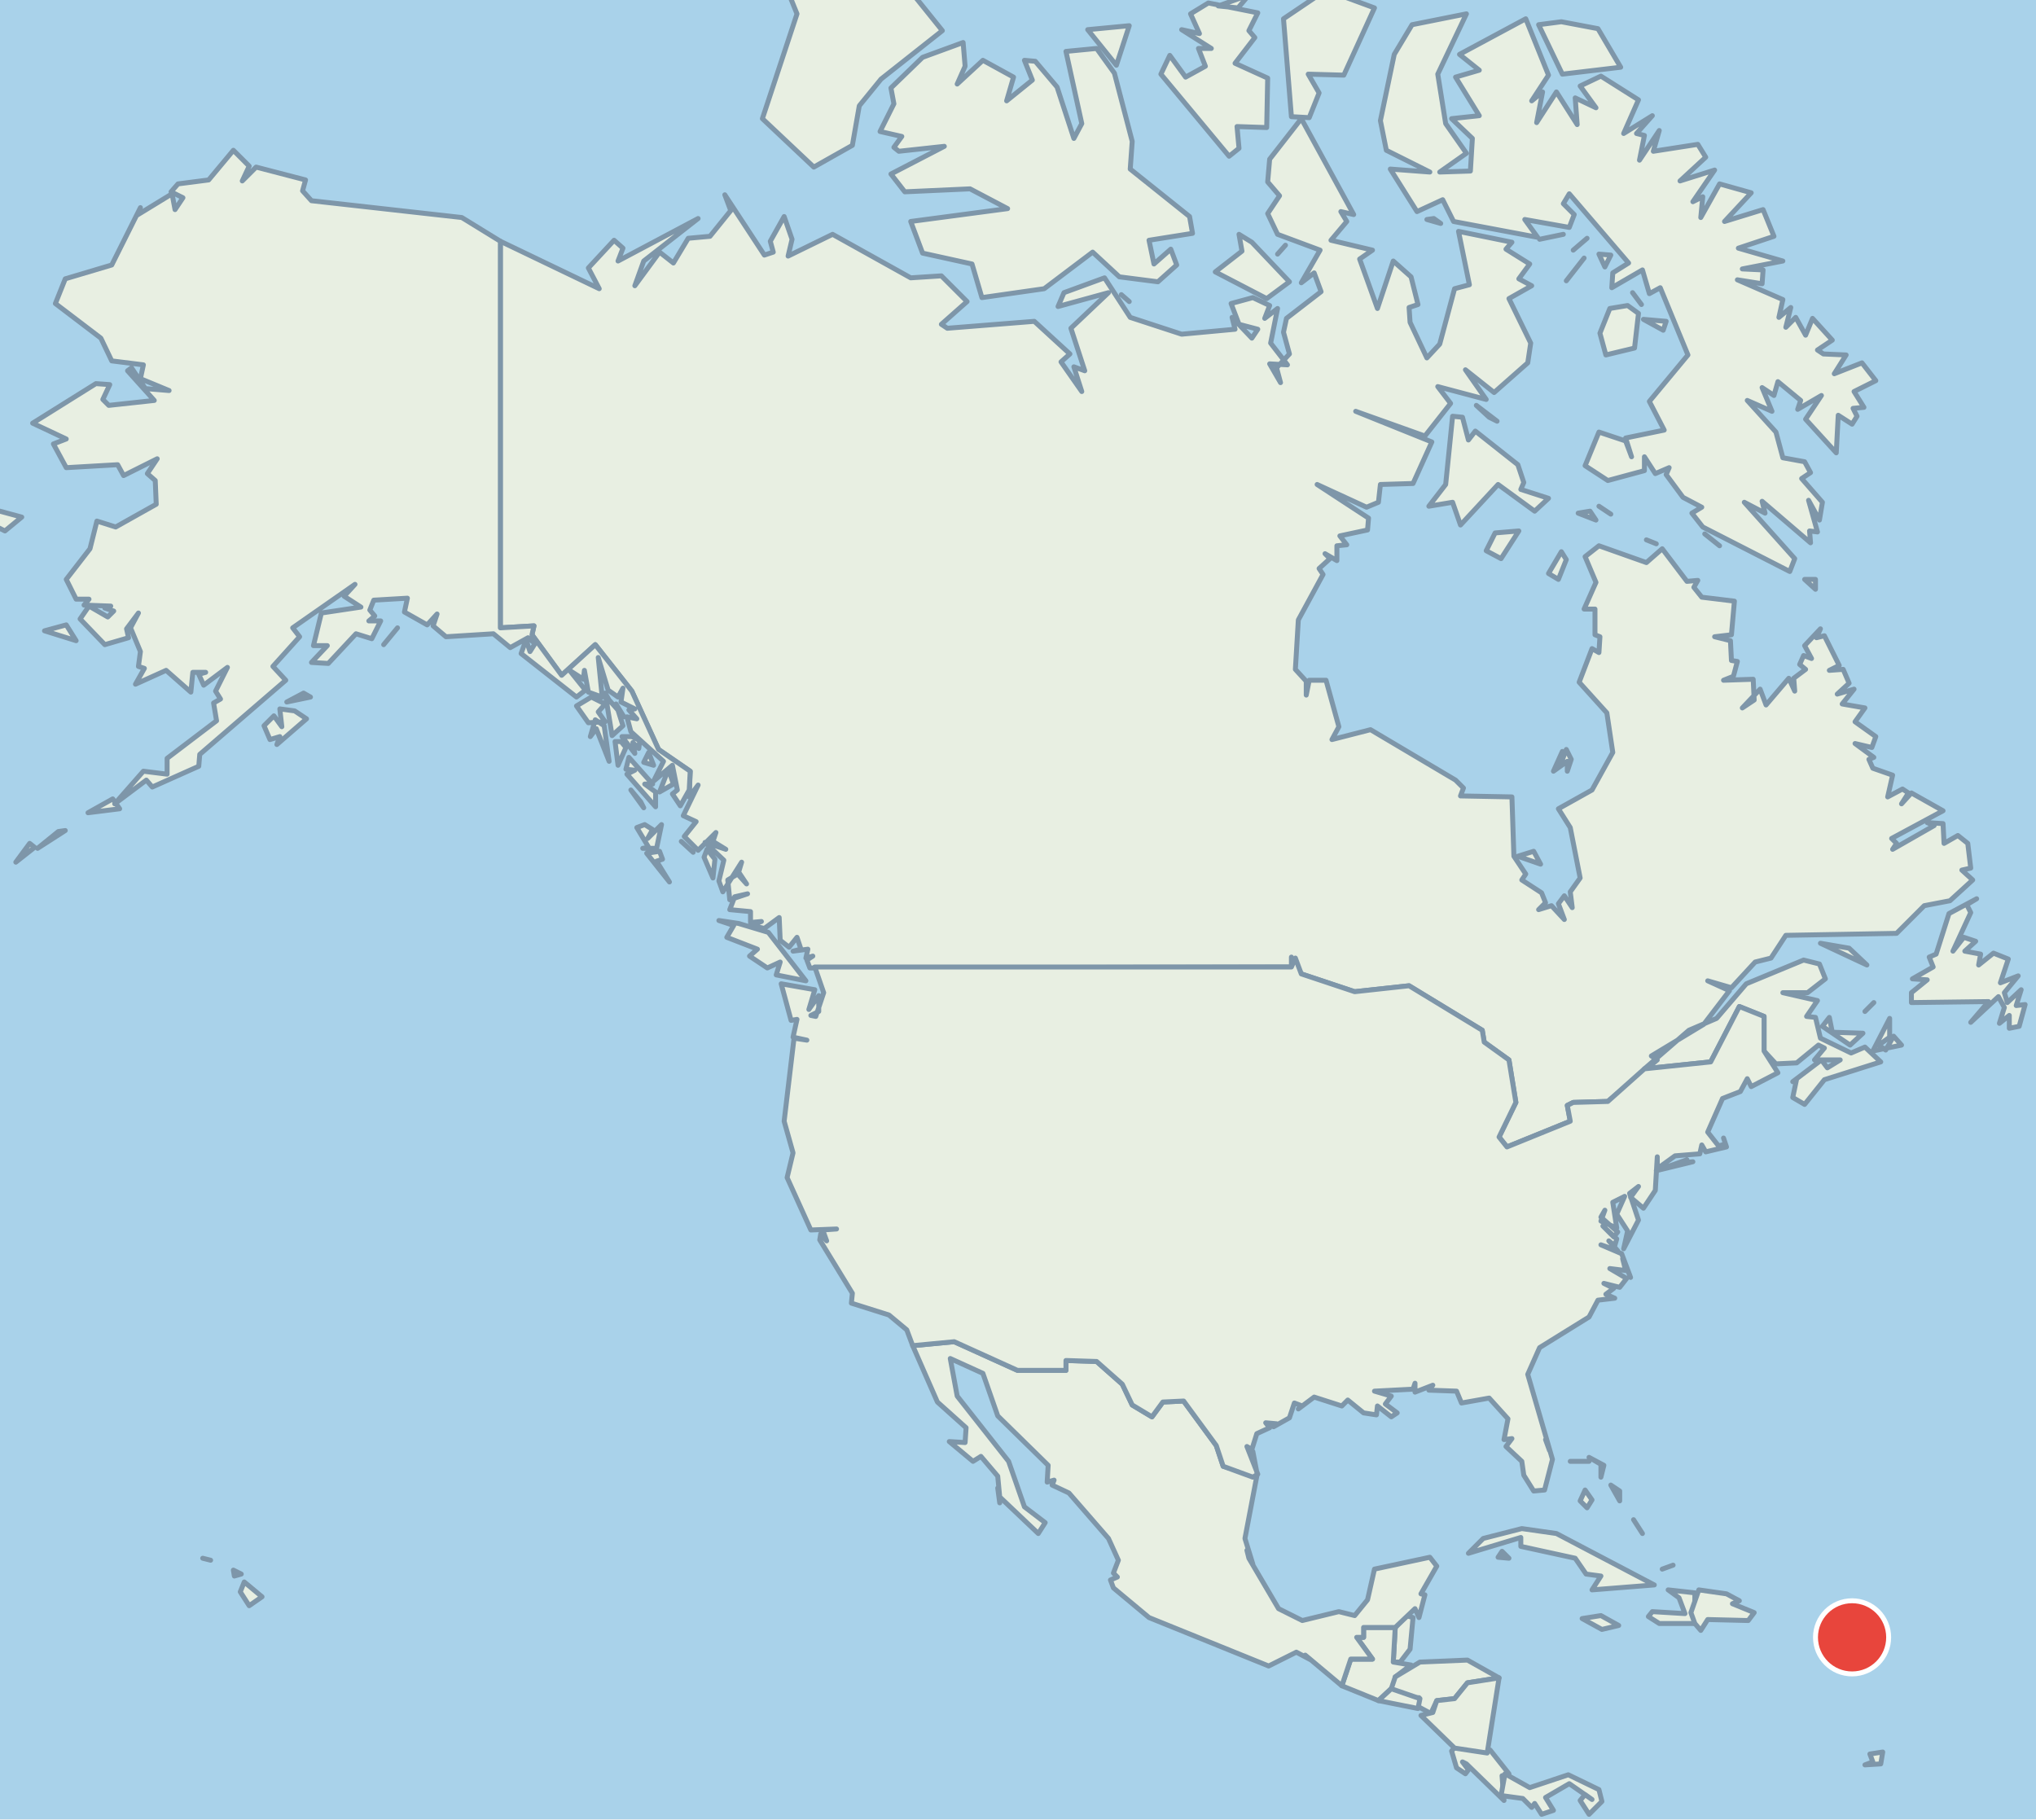
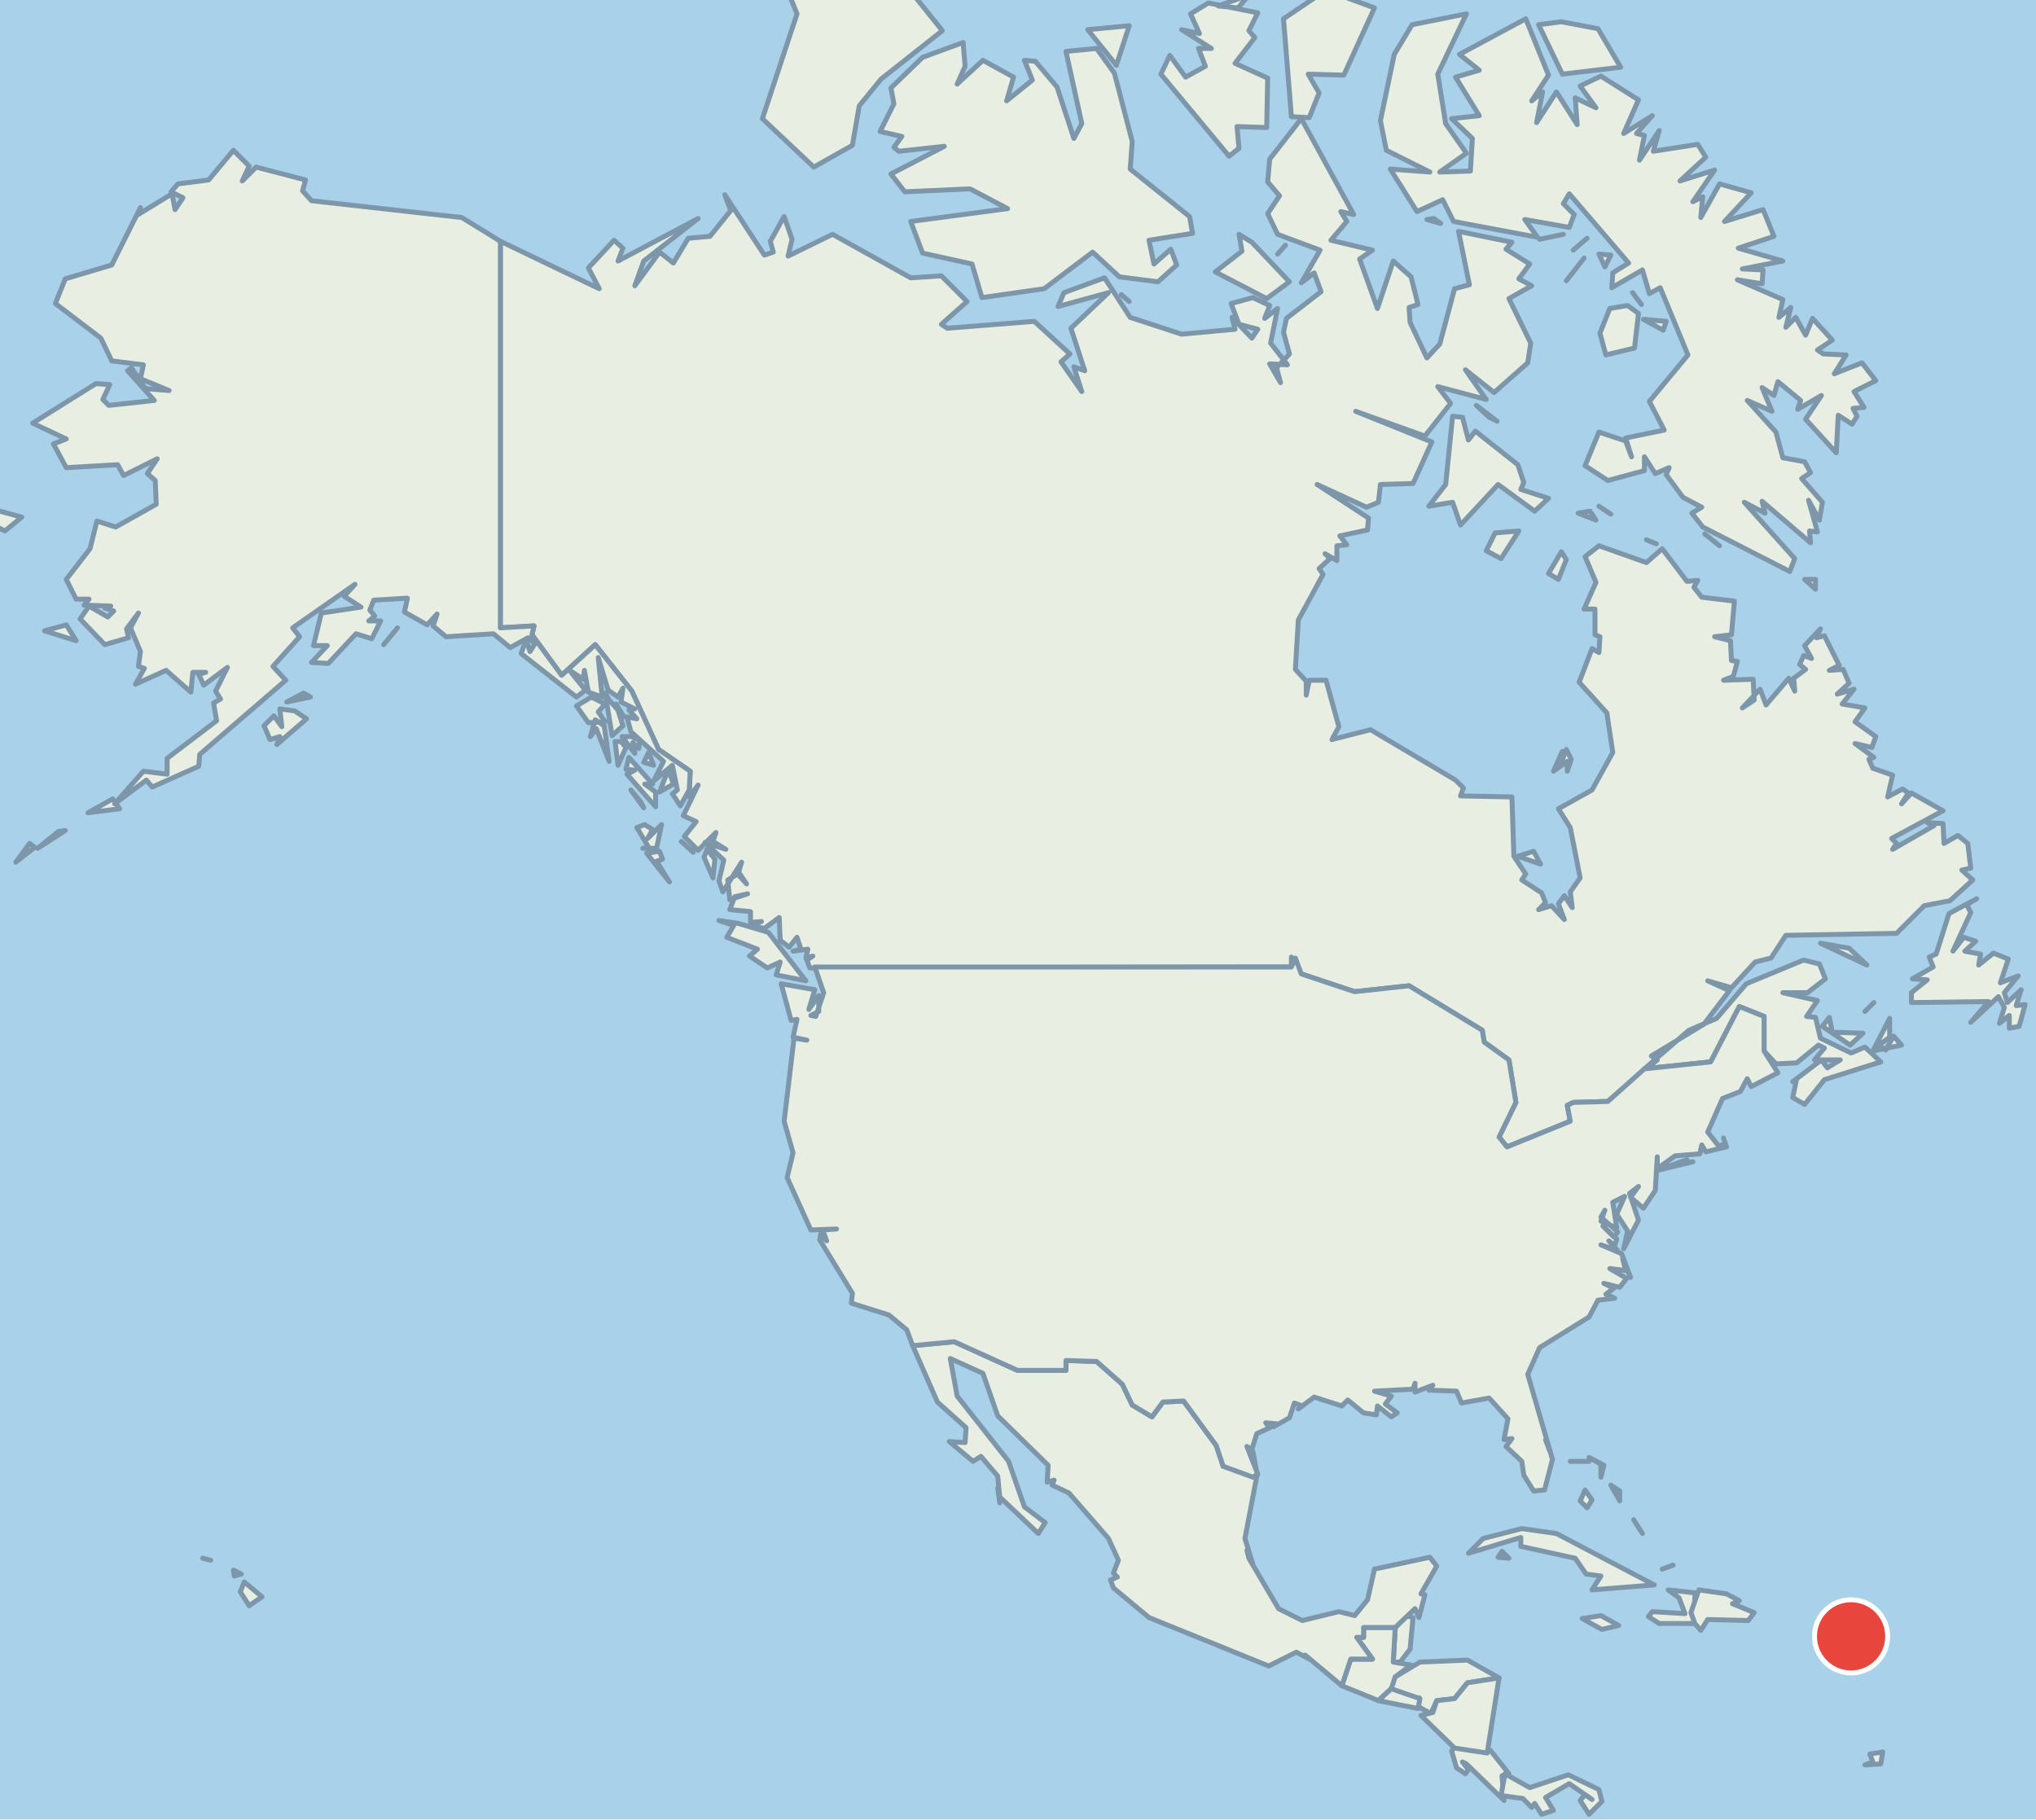
<svg xmlns="http://www.w3.org/2000/svg" viewBox="-2.967 -1.962 2.059 1.840" preserveAspectRatio="xMidYMid meet">
  <rect x="-2.967" y="-1.962" width="2.059" height="1.840" fill="#a9d2ea" />
  <g stroke="#7e96a9" stroke-width="0.005" stroke-linejoin="round">
    <path d="M-1.348,-0.468 -1.348,-0.481 -1.36,-0.488 -1.345,-0.48 -1.348,-0.468Z M-1.275,-0.379 -1.286,-0.375 -1.275,-0.379Z M-1.357,-0.445 -1.362,-0.437 -1.369,-0.444 -1.364,-0.455 -1.357,-0.445Z M-1.37,-0.484 -1.36,-0.484 -1.379,-0.484 -1.37,-0.484Z M-1.338,-0.46 -1.329,-0.454 -1.329,-0.444 -1.338,-0.46Z M-1.306,-0.411 -1.315,-0.425 -1.306,-0.411Z" fill="#e8efe2" />
    <path d="M-1.556,-0.316 -1.545,-0.328 -1.538,-0.326 -1.541,-0.294 -1.551,-0.281 -1.558,-0.281 -1.556,-0.316Z" fill="#e8efe2" />
    <path d="M-2.315,-1.128 -2.307,-1.123 -2.312,-1.114 -2.298,-1.128 -2.303,-1.104 -2.317,-1.104 -2.311,-1.105 -2.323,-1.125 -2.315,-1.128Z M-2.3,-1.101 -2.297,-1.093 -2.303,-1.091 -2.29,-1.07 -2.313,-1.099 -2.3,-1.101Z M-2.22,-1.028 -2.19,-1.019 -2.152,-0.97 -2.182,-0.976 -2.178,-0.989 -2.191,-0.983 -2.209,-0.995 -2.201,-1.002 -2.232,-1.014 -2.225,-1.026 -2.24,-1.031 -2.22,-1.028Z M-2.269,-1.182 -2.301,-1.204 -2.328,-1.263 -2.365,-1.31 -2.399,-1.279 -2.429,-1.32 -2.427,-1.329 -2.461,-1.327 -2.461,-1.718 -2.361,-1.67 -2.372,-1.691 -2.346,-1.719 -2.337,-1.711 -2.342,-1.698 -2.261,-1.741 -2.316,-1.698 -2.325,-1.673 -2.3,-1.707 -2.286,-1.696 -2.271,-1.721 -2.249,-1.723 -2.228,-1.749 -2.234,-1.765 -2.194,-1.704 -2.185,-1.707 -2.188,-1.718 -2.174,-1.743 -2.166,-1.72 -2.17,-1.703 -2.125,-1.725 -2.046,-1.681 -2.015,-1.683 -1.989,-1.657 -2.015,-1.634 -2.009,-1.63 -1.921,-1.637 -1.885,-1.604 -1.894,-1.596 -1.873,-1.566 -1.881,-1.591 -1.87,-1.587 -1.884,-1.63 -1.846,-1.666 -1.897,-1.652 -1.891,-1.666 -1.85,-1.681 -1.824,-1.641 -1.772,-1.624 -1.718,-1.629 -1.721,-1.641 -1.701,-1.62 -1.695,-1.629 -1.714,-1.634 -1.722,-1.655 -1.7,-1.661 -1.683,-1.653 -1.688,-1.64 -1.675,-1.65 -1.682,-1.615 -1.665,-1.593 -1.683,-1.594 -1.672,-1.575 -1.676,-1.59 -1.663,-1.604 -1.669,-1.626 -1.666,-1.64 -1.631,-1.667 -1.638,-1.686 -1.651,-1.676 -1.632,-1.709 -1.675,-1.725 -1.685,-1.746 -1.673,-1.764 -1.685,-1.778 -1.683,-1.801 -1.651,-1.842 -1.598,-1.745 -1.611,-1.748 -1.605,-1.738 -1.621,-1.719 -1.579,-1.709 -1.592,-1.7 -1.574,-1.65 -1.558,-1.698 -1.54,-1.682 -1.533,-1.654 -1.542,-1.651 -1.541,-1.636 -1.524,-1.6 -1.511,-1.614 -1.496,-1.67 -1.481,-1.674 -1.492,-1.728 -1.438,-1.717 -1.444,-1.71 -1.42,-1.695 -1.431,-1.68 -1.418,-1.673 -1.441,-1.66 -1.419,-1.615 -1.422,-1.595 -1.456,-1.565 -1.485,-1.588 -1.464,-1.558 -1.513,-1.571 -1.5,-1.554 -1.526,-1.521 -1.596,-1.546 -1.519,-1.515 -1.538,-1.473 -1.571,-1.472 -1.573,-1.454 -1.585,-1.449 -1.635,-1.472 -1.583,-1.438 -1.584,-1.426 -1.612,-1.42 -1.605,-1.411 -1.615,-1.41 -1.615,-1.395 -1.627,-1.402 -1.622,-1.397 -1.633,-1.387 -1.629,-1.381 -1.654,-1.335 -1.657,-1.285 -1.646,-1.273 -1.646,-1.259 -1.643,-1.274 -1.626,-1.274 -1.613,-1.227 -1.62,-1.214 -1.581,-1.224 -1.495,-1.173 -1.487,-1.165 -1.49,-1.157 -1.438,-1.156 -1.436,-1.096 -1.424,-1.078 -1.428,-1.072 -1.408,-1.059 -1.404,-1.049 -1.411,-1.042 -1.398,-1.046 -1.385,-1.032 -1.391,-1.048 -1.385,-1.056 -1.377,-1.044 -1.379,-1.06 -1.369,-1.074 -1.379,-1.125 -1.391,-1.144 -1.357,-1.163 -1.336,-1.201 -1.342,-1.241 -1.37,-1.272 -1.357,-1.306 -1.35,-1.302 -1.349,-1.318 -1.354,-1.32 -1.354,-1.346 -1.365,-1.346 -1.353,-1.373 -1.364,-1.399 -1.35,-1.41 -1.302,-1.393 -1.286,-1.407 -1.261,-1.374 -1.25,-1.375 -1.254,-1.368 -1.246,-1.358 -1.213,-1.354 -1.216,-1.32 -1.233,-1.318 -1.217,-1.314 -1.216,-1.294 -1.21,-1.293 -1.214,-1.278 -1.224,-1.274 -1.194,-1.275 -1.193,-1.254 -1.205,-1.246 -1.187,-1.265 -1.181,-1.249 -1.158,-1.276 -1.152,-1.263 -1.153,-1.276 -1.141,-1.285 -1.147,-1.29 -1.143,-1.299 -1.135,-1.296 -1.142,-1.309 -1.126,-1.326 -1.13,-1.317 -1.122,-1.319 -1.107,-1.289 -1.117,-1.284 -1.103,-1.285 -1.097,-1.271 -1.109,-1.26 -1.092,-1.265 -1.104,-1.25 -1.081,-1.246 -1.091,-1.232 -1.07,-1.217 -1.074,-1.206 -1.091,-1.21 -1.072,-1.196 -1.077,-1.194 -1.073,-1.185 -1.053,-1.178 -1.058,-1.156 -1.043,-1.164 -1.037,-1.16 -1.044,-1.149 -1.034,-1.16 -1.002,-1.142 -1.054,-1.114 -1.049,-1.109 -1.053,-1.103 -1.011,-1.127 -1.018,-1.13 -1.002,-1.129 -1.001,-1.109 -0.987,-1.117 -0.977,-1.109 -0.974,-1.084 -0.983,-1.082 -0.972,-1.072 -0.995,-1.051 -1.021,-1.046 -1.049,-1.018 -1.161,-1.016 -1.176,-0.993 -1.192,-0.989 -1.216,-0.963 -1.24,-0.97 -1.218,-0.96 -1.244,-0.926 -1.297,-0.894 -1.291,-0.89 -1.341,-0.848 -1.376,-0.847 -1.382,-0.844 -1.379,-0.828 -1.443,-0.802 -1.451,-0.812 -1.434,-0.847 -1.441,-0.89 -1.466,-0.908 -1.468,-0.92 -1.542,-0.965 -1.597,-0.959 -1.651,-0.977 -1.661,-0.994 -1.661,-0.984 -2.148,-0.983 -2.151,-0.991 -2.145,-0.995 -2.152,-0.993 -2.15,-1.002 -2.165,-1 -2.157,-1.002 -2.161,-1.014 -2.169,-1.004 -2.178,-1.011 -2.179,-1.034 -2.194,-1.023 -2.207,-1.026 -2.197,-1.03 -2.208,-1.029 -2.208,-1.04 -2.229,-1.042 -2.224,-1.055 -2.211,-1.058 -2.229,-1.052 -2.231,-1.072 -2.221,-1.078 -2.212,-1.068 -2.22,-1.08 -2.217,-1.09 -2.236,-1.06 -2.24,-1.071 -2.235,-1.092 -2.254,-1.11 -2.233,-1.103 -2.246,-1.111 -2.243,-1.12 -2.261,-1.102 -2.275,-1.116 -2.263,-1.131 -2.276,-1.137 -2.261,-1.168 -2.27,-1.156 -2.269,-1.182Z M-1.917,-2.309 -1.909,-2.284 -1.977,-2.281 -1.917,-2.309Z M-1.928,-2.261 -1.913,-2.258 -1.935,-2.239 -1.923,-2.213 -1.954,-2.199 -1.977,-2.237 -1.928,-2.261Z M-2.017,-2.2 -2.03,-2.183 -2.021,-2.167 -2.029,-2.164 -2.024,-2.148 -2.046,-2.118 -2.059,-2.127 -2.057,-2.158 -2.077,-2.107 -2.087,-2.121 -2.093,-2.087 -2.145,-2.107 -2.079,-2.196 -2.017,-2.2Z M-1.89,-2.102 -1.866,-2.075 -1.862,-2.099 -1.848,-2.098 -1.841,-2.076 -1.849,-2.036 -1.867,-2.024 -1.899,-2.032 -1.973,-1.988 -1.996,-2.006 -1.938,-2.043 -1.985,-2.032 -1.98,-2.056 -1.99,-2.057 -2.02,-2.026 -2.053,-2.046 -2.01,-2.075 -2.045,-2.072 -2.007,-2.09 -2.036,-2.094 -2.003,-2.11 -2.022,-2.119 -2.007,-2.134 -1.938,-2.065 -1.903,-2.063 -1.918,-2.092 -1.91,-2.105 -1.925,-2.127 -1.899,-2.158 -1.89,-2.102Z M-1.999,-1.877 -1.973,-1.901 -1.942,-1.884 -1.949,-1.86 -1.923,-1.881 -1.931,-1.901 -1.92,-1.9 -1.898,-1.874 -1.881,-1.822 -1.873,-1.837 -1.889,-1.91 -1.858,-1.913 -1.84,-1.888 -1.822,-1.819 -1.824,-1.791 -1.764,-1.743 -1.761,-1.726 -1.805,-1.719 -1.8,-1.695 -1.783,-1.71 -1.777,-1.694 -1.796,-1.677 -1.835,-1.682 -1.862,-1.707 -1.911,-1.67 -1.974,-1.661 -1.984,-1.695 -2.034,-1.706 -2.046,-1.738 -1.948,-1.751 -1.986,-1.771 -2.052,-1.768 -2.066,-1.786 -2.012,-1.814 -2.058,-1.809 -2.063,-1.813 -2.055,-1.824 -2.077,-1.829 -2.063,-1.857 -2.066,-1.873 -2.034,-1.904 -1.993,-1.919 -1.991,-1.895 -1.999,-1.877Z M-2.09,-1.969 -2.051,-1.977 -2.014,-1.931 -2.076,-1.882 -2.098,-1.855 -2.105,-1.815 -2.144,-1.793 -2.196,-1.842 -2.161,-1.948 -2.176,-1.985 -2.121,-1.998 -2.09,-1.969Z M-1.213,-2.797 -1.159,-2.784 -1.195,-2.745 -1.133,-2.78 -1.068,-2.704 -1.199,-2.575 -1.131,-2.598 -1.258,-2.448 -1.232,-2.443 -1.246,-2.412 -1.342,-2.388 -1.301,-2.345 -1.371,-2.348 -1.299,-2.315 -1.334,-2.296 -1.312,-2.281 -1.361,-2.249 -1.37,-2.201 -1.432,-2.196 -1.361,-2.16 -1.41,-2.11 -1.44,-2.151 -1.435,-2.132 -1.543,-2.127 -1.545,-2.154 -1.546,-2.128 -1.563,-2.133 -1.562,-2.159 -1.546,-2.178 -1.515,-2.186 -1.538,-2.23 -1.532,-2.24 -1.479,-2.2 -1.442,-2.252 -1.481,-2.212 -1.493,-2.247 -1.47,-2.268 -1.482,-2.273 -1.48,-2.298 -1.494,-2.262 -1.528,-2.268 -1.515,-2.32 -1.427,-2.339 -1.473,-2.34 -1.459,-2.345 -1.508,-2.421 -1.51,-2.463 -1.461,-2.46 -1.405,-2.398 -1.398,-2.404 -1.448,-2.469 -1.341,-2.527 -1.374,-2.537 -1.342,-2.591 -1.414,-2.504 -1.486,-2.49 -1.512,-2.502 -1.454,-2.559 -1.531,-2.505 -1.558,-2.532 -1.482,-2.575 -1.564,-2.545 -1.57,-2.556 -1.529,-2.603 -1.6,-2.616 -1.537,-2.673 -1.484,-2.658 -1.512,-2.688 -1.482,-2.718 -1.386,-2.642 -1.439,-2.712 -1.41,-2.737 -1.414,-2.763 -1.374,-2.749 -1.399,-2.781 -1.394,-2.786 -1.327,-2.73 -1.319,-2.74 -1.346,-2.796 -1.268,-2.755 -1.282,-2.787 -1.213,-2.797Z M-1.666,-2.235 -1.625,-2.225 -1.68,-2.222 -1.666,-2.235Z M-1.633,-2.03 -1.633,-2.006 -1.653,-2.004 -1.686,-2.032 -1.656,-2.071 -1.633,-2.03Z M-1.745,-1.959 -1.695,-1.949 -1.704,-1.931 -1.698,-1.924 -1.718,-1.898 -1.685,-1.883 -1.686,-1.833 -1.716,-1.834 -1.714,-1.812 -1.724,-1.804 -1.793,-1.887 -1.784,-1.906 -1.768,-1.884 -1.748,-1.895 -1.755,-1.913 -1.742,-1.913 -1.772,-1.932 -1.754,-1.928 -1.763,-1.948 -1.745,-1.959Z M-1.482,-1.517 -1.475,-1.526 -1.432,-1.492 -1.426,-1.474 -1.429,-1.467 -1.401,-1.458 -1.415,-1.445 -1.452,-1.472 -1.49,-1.431 -1.498,-1.454 -1.522,-1.45 -1.505,-1.472 -1.498,-1.541 -1.488,-1.54 -1.482,-1.517Z M-1.705,-2.132 -1.702,-2.107 -1.708,-2.08 -1.699,-2.056 -1.708,-2.056 -1.704,-2.038 -1.71,-2.031 -1.749,-2.028 -1.758,-2.051 -1.731,-2.076 -1.794,-2.069 -1.762,-2.083 -1.783,-2.118 -1.778,-2.13 -1.743,-2.092 -1.747,-2.106 -1.737,-2.108 -1.761,-2.132 -1.705,-2.132Z M-1.805,-2.37 -1.79,-2.329 -1.778,-2.349 -1.746,-2.316 -1.728,-2.253 -1.745,-2.235 -1.764,-2.269 -1.824,-2.277 -1.833,-2.297 -1.804,-2.317 -1.843,-2.35 -1.805,-2.37Z M-1.604,-2.557 -1.551,-2.454 -1.53,-2.474 -1.534,-2.446 -1.518,-2.425 -1.524,-2.395 -1.495,-2.399 -1.484,-2.366 -1.529,-2.312 -1.537,-2.34 -1.54,-2.311 -1.536,-2.299 -1.548,-2.304 -1.55,-2.269 -1.571,-2.305 -1.562,-2.267 -1.595,-2.269 -1.644,-2.338 -1.593,-2.375 -1.66,-2.367 -1.671,-2.38 -1.648,-2.41 -1.673,-2.404 -1.689,-2.45 -1.645,-2.455 -1.682,-2.47 -1.668,-2.474 -1.678,-2.493 -1.674,-2.511 -1.639,-2.494 -1.667,-2.527 -1.627,-2.557 -1.644,-2.581 -1.604,-2.557Z M-1.646,-2.165 -1.627,-2.153 -1.632,-2.13 -1.598,-2.148 -1.558,-2.119 -1.595,-2.113 -1.552,-2.058 -1.434,-2.085 -1.39,-2.058 -1.403,-2.03 -1.386,-2.022 -1.43,-1.992 -1.458,-2.021 -1.458,-2 -1.474,-1.995 -1.597,-2.004 -1.613,-2.045 -1.608,-2.083 -1.625,-2.123 -1.663,-2.116 -1.691,-2.153 -1.673,-2.178 -1.646,-2.165Z M-1.679,-2.298 -1.659,-2.29 -1.664,-2.272 -1.657,-2.26 -1.693,-2.237 -1.704,-2.26 -1.692,-2.265 -1.707,-2.272 -1.716,-2.318 -1.679,-2.298Z M-1.626,-1.972 -1.577,-1.954 -1.608,-1.886 -1.644,-1.887 -1.633,-1.868 -1.643,-1.843 -1.661,-1.844 -1.669,-1.943 -1.626,-1.972Z M-1.701,-1.717 -1.663,-1.677 -1.686,-1.66 -1.738,-1.687 -1.711,-1.708 -1.714,-1.725 -1.701,-1.717Z M-1.067,-0.905 -1.06,-0.9 -1.052,-0.914 -1.044,-0.905 -1.073,-0.899 -1.056,-0.932 -1.056,-0.913 -1.067,-0.905Z M-1.171,-0.886 -1.183,-0.899 -1.183,-0.934 -1.208,-0.944 -1.237,-0.888 -1.304,-0.881 -1.259,-0.92 -1.231,-0.932 -1.201,-0.967 -1.143,-0.991 -1.127,-0.987 -1.121,-0.972 -1.139,-0.958 -1.164,-0.958 -1.129,-0.95 -1.14,-0.934 -1.131,-0.933 -1.126,-0.912 -1.095,-0.897 -1.081,-0.903 -1.065,-0.888 -1.122,-0.87 -1.142,-0.845 -1.154,-0.852 -1.15,-0.871 -1.154,-0.868 -1.125,-0.89 -1.119,-0.882 -1.106,-0.89 -1.132,-0.89 -1.122,-0.902 -1.128,-0.905 -1.15,-0.887 -1.171,-0.886Z M-0.968,-1.053 -0.978,-1.047 -0.974,-1.039 -0.992,-1 -0.981,-1.014 -0.969,-1.01 -0.98,-1 -0.964,-0.997 -0.966,-0.986 -0.951,-0.998 -0.936,-0.992 -0.944,-0.968 -0.926,-0.975 -0.94,-0.958 -0.937,-0.948 -0.923,-0.961 -0.928,-0.945 -0.919,-0.946 -0.925,-0.924 -0.935,-0.922 -0.935,-0.935 -0.945,-0.927 -0.94,-0.943 -0.946,-0.954 -0.974,-0.928 -0.956,-0.949 -1.034,-0.948 -1.034,-0.958 -1.018,-0.971 -1.033,-0.972 -1.012,-0.984 -1.016,-0.994 -1.009,-0.997 -0.996,-1.038 -0.968,-1.053Z M-1.511,-1.788 -1.48,-1.789 -1.478,-1.822 -1.499,-1.842 -1.471,-1.845 -1.495,-1.884 -1.471,-1.891 -1.491,-1.907 -1.424,-1.943 -1.401,-1.886 -1.418,-1.86 -1.407,-1.869 -1.413,-1.838 -1.393,-1.869 -1.372,-1.836 -1.374,-1.863 -1.353,-1.853 -1.369,-1.875 -1.348,-1.885 -1.31,-1.861 -1.325,-1.827 -1.296,-1.845 -1.312,-1.827 -1.304,-1.825 -1.309,-1.8 -1.289,-1.83 -1.295,-1.809 -1.25,-1.816 -1.242,-1.803 -1.268,-1.779 -1.233,-1.79 -1.255,-1.758 -1.245,-1.763 -1.247,-1.742 -1.228,-1.776 -1.196,-1.767 -1.223,-1.738 -1.184,-1.75 -1.173,-1.723 -1.209,-1.711 -1.164,-1.698 -1.205,-1.69 -1.184,-1.689 -1.185,-1.675 -1.21,-1.679 -1.164,-1.659 -1.168,-1.641 -1.156,-1.651 -1.161,-1.631 -1.151,-1.641 -1.141,-1.623 -1.134,-1.64 -1.114,-1.618 -1.129,-1.608 -1.123,-1.604 -1.1,-1.603 -1.112,-1.584 -1.084,-1.595 -1.07,-1.577 -1.092,-1.566 -1.082,-1.55 -1.093,-1.549 -1.089,-1.541 -1.094,-1.533 -1.108,-1.542 -1.11,-1.504 -1.141,-1.538 -1.125,-1.562 -1.149,-1.548 -1.146,-1.557 -1.169,-1.576 -1.173,-1.562 -1.185,-1.57 -1.175,-1.546 -1.2,-1.557 -1.171,-1.525 -1.164,-1.499 -1.142,-1.495 -1.136,-1.484 -1.145,-1.478 -1.124,-1.454 -1.127,-1.436 -1.138,-1.456 -1.129,-1.424 -1.137,-1.425 -1.136,-1.413 -1.185,-1.455 -1.182,-1.443 -1.203,-1.454 -1.152,-1.397 -1.157,-1.384 -1.245,-1.429 -1.256,-1.443 -1.246,-1.449 -1.265,-1.459 -1.282,-1.482 -1.279,-1.489 -1.293,-1.483 -1.304,-1.5 -1.304,-1.486 -1.341,-1.476 -1.364,-1.491 -1.35,-1.525 -1.323,-1.516 -1.317,-1.5 -1.323,-1.519 -1.284,-1.527 -1.299,-1.556 -1.26,-1.603 -1.288,-1.671 -1.299,-1.665 -1.306,-1.689 -1.337,-1.671 -1.336,-1.686 -1.32,-1.696 -1.38,-1.766 -1.386,-1.756 -1.375,-1.745 -1.38,-1.732 -1.425,-1.74 -1.412,-1.722 -1.497,-1.738 -1.508,-1.76 -1.534,-1.748 -1.561,-1.791 -1.521,-1.788 -1.565,-1.81 -1.571,-1.84 -1.557,-1.907 -1.539,-1.937 -1.484,-1.948 -1.513,-1.887 -1.505,-1.837 -1.484,-1.807 -1.511,-1.788Z M-1.079,-0.986 -1.126,-1.008 -1.097,-1.003 -1.079,-0.986Z M-1.114,-0.918 -1.083,-0.917 -1.096,-0.905 -1.124,-0.924 -1.117,-0.933 -1.114,-0.918Z M-1.431,-1.425 -1.449,-1.397 -1.464,-1.405 -1.455,-1.423 -1.431,-1.425Z M-1.388,-1.404 -1.383,-1.396 -1.391,-1.376 -1.401,-1.382 -1.388,-1.404Z M-1.321,-1.653 -1.31,-1.645 -1.314,-1.61 -1.343,-1.603 -1.349,-1.625 -1.339,-1.65 -1.321,-1.653Z M-1.388,-1.94 -1.351,-1.933 -1.328,-1.894 -1.387,-1.887 -1.411,-1.937 -1.388,-1.94Z M-1.409,-1.088 -1.432,-1.096 -1.416,-1.101 -1.409,-1.088Z M-1.378,-1.194 -1.382,-1.182 -1.382,-1.192 -1.396,-1.182 -1.387,-1.202 -1.388,-1.191 -1.383,-1.204 -1.378,-1.194Z M-1.568,-2.193 -1.591,-2.216 -1.568,-2.193Z M-1.825,-2.183 -1.851,-2.23 -1.825,-2.183Z M-1.724,-2.434 -1.727,-2.409 -1.748,-2.436 -1.724,-2.434Z M-1.838,-1.896 -1.867,-1.932 -1.825,-1.936 -1.838,-1.896Z M-1.784,-2.098 -1.803,-2.08 -1.798,-2.092 -1.822,-2.105 -1.793,-2.12 -1.784,-2.098Z M-1.815,-2.14 -1.798,-2.129 -1.826,-2.14 -1.815,-2.14Z M-2.065,-2.067 -2.084,-2.07 -2.051,-2.105 -2.065,-2.067Z M-1.987,-2.232 -2.008,-2.25 -1.987,-2.232Z M-2.266,-1.1 -2.278,-1.111 -2.266,-1.1Z M-2.244,-1.093 -2.246,-1.074 -2.255,-1.095 -2.252,-1.103 -2.244,-1.093Z M-1.081,-0.939 -1.072,-0.948 -1.081,-0.939Z M-1.228,-1.41 -1.243,-1.422 -1.228,-1.41Z M-1.131,-1.366 -1.142,-1.376 -1.131,-1.376 -1.131,-1.366Z M-1.38,-2.092 -1.391,-2.089 -1.376,-2.105 -1.38,-2.092Z M-1.285,-1.628 -1.305,-1.639 -1.282,-1.637 -1.285,-1.628Z M-1.359,-1.445 -1.353,-1.436 -1.371,-1.443 -1.359,-1.445Z M-1.65,-2.079 -1.656,-2.092 -1.65,-2.079Z M-1.715,-1.954 -1.735,-1.956 -1.704,-1.967 -1.715,-1.954Z M-1.292,-1.412 -1.302,-1.416 -1.292,-1.412Z M-1.307,-1.654 -1.316,-1.666 -1.307,-1.654Z M-1.338,-1.442 -1.35,-1.45 -1.338,-1.442Z M-1.386,-1.725 -1.41,-1.72 -1.386,-1.725Z M-1.362,-1.721 -1.376,-1.709 -1.362,-1.721Z M-1.383,-1.678 -1.365,-1.701 -1.383,-1.678Z M-1.344,-1.692 -1.35,-1.705 -1.338,-1.704 -1.344,-1.692Z M-1.517,-1.741 -1.51,-1.736 -1.524,-1.74 -1.517,-1.741Z M-1.461,-1.54 -1.453,-1.536 -1.474,-1.552 -1.461,-1.54Z M-1.767,-2.14 -1.773,-2.142 -1.75,-2.151 -1.767,-2.14Z M-1.775,-2.228 -1.789,-2.24 -1.763,-2.231 -1.775,-2.228Z M-1.566,-2.135 -1.581,-2.153 -1.57,-2.16 -1.566,-2.135Z M-1.677,-2.063 -1.693,-2.06 -1.677,-2.063Z M-1.982,-2.152 -2.004,-2.156 -1.982,-2.152Z M-1.817,-2.03 -1.831,-2.038 -1.821,-2.057 -1.809,-2.041 -1.817,-2.03Z M-1.667,-1.714 -1.675,-1.705 -1.667,-1.714Z M-1.825,-1.657 -1.833,-1.664 -1.825,-1.657Z" fill="#e8efe2" />
    <path d="M-1.441,-0.168 -1.448,-0.166 -1.446,-0.141 -1.484,-0.178 -1.488,-0.18 -1.482,-0.172 -1.485,-0.168 -1.494,-0.174 -1.499,-0.191 -1.494,-0.197 -1.46,-0.192 -1.441,-0.168Z" fill="#e8efe2" />
    <path d="M-1.428,-0.416 -1.393,-0.411 -1.294,-0.359 -1.357,-0.354 -1.348,-0.368 -1.363,-0.37 -1.374,-0.386 -1.429,-0.398 -1.429,-0.407 -1.482,-0.391 -1.467,-0.406 -1.428,-0.416Z M-1.441,-0.386 -1.452,-0.387 -1.448,-0.393 -1.441,-0.386Z" fill="#e8efe2" />
    <path d="M-1.61,-0.257 -1.601,-0.284 -1.579,-0.284 -1.595,-0.306 -1.588,-0.306 -1.588,-0.316 -1.556,-0.316 -1.558,-0.281 -1.54,-0.278 -1.556,-0.266 -1.556,-0.258 -1.573,-0.242 -1.61,-0.257Z" fill="#e8efe2" />
    <path d="M-1.253,-0.351 -1.253,-0.32 -1.289,-0.32 -1.3,-0.327 -1.296,-0.332 -1.263,-0.33 -1.269,-0.346 -1.28,-0.354 -1.253,-0.351Z" fill="#e8efe2" />
    <path d="M-1.451,-0.265 -1.483,-0.26 -1.496,-0.244 -1.514,-0.242 -1.52,-0.229 -1.533,-0.236 -1.532,-0.245 -1.544,-0.244 -1.56,-0.254 -1.556,-0.266 -1.531,-0.281 -1.483,-0.283 -1.451,-0.265Z" fill="#e8efe2" />
    <path d="M-1.348,-0.328 -1.33,-0.318 -1.347,-0.314 -1.367,-0.325 -1.348,-0.328Z" fill="#e8efe2" />
    <path d="M-2.044,-0.601 -2.002,-0.605 -1.938,-0.576 -1.889,-0.576 -1.889,-0.586 -1.858,-0.585 -1.832,-0.562 -1.822,-0.541 -1.802,-0.529 -1.791,-0.544 -1.77,-0.545 -1.737,-0.5 -1.73,-0.479 -1.696,-0.469 -1.708,-0.406 -1.7,-0.38 -1.706,-0.394 -1.704,-0.386 -1.674,-0.335 -1.65,-0.323 -1.613,-0.332 -1.597,-0.328 -1.584,-0.344 -1.577,-0.375 -1.521,-0.387 -1.514,-0.378 -1.53,-0.35 -1.526,-0.349 -1.532,-0.326 -1.536,-0.335 -1.556,-0.316 -1.588,-0.316 -1.588,-0.306 -1.595,-0.306 -1.579,-0.284 -1.601,-0.284 -1.61,-0.257 -1.647,-0.288 -1.641,-0.283 -1.656,-0.291 -1.684,-0.277 -1.805,-0.326 -1.841,-0.356 -1.844,-0.364 -1.837,-0.367 -1.841,-0.371 -1.836,-0.384 -1.846,-0.406 -1.886,-0.452 -1.903,-0.46 -1.901,-0.465 -1.908,-0.463 -1.907,-0.48 -1.958,-0.53 -1.973,-0.573 -2.006,-0.588 -1.999,-0.55 -1.947,-0.484 -1.931,-0.438 -1.91,-0.422 -1.917,-0.411 -1.956,-0.448 -1.958,-0.469 -1.975,-0.489 -1.983,-0.484 -2.007,-0.504 -1.991,-0.503 -1.99,-0.518 -2.019,-0.544 -2.044,-0.601Z M-1.956,-0.442 -1.958,-0.457 -1.956,-0.442Z" fill="#e8efe2" />
    <path d="M-1.451,-0.265 -1.463,-0.189 -1.496,-0.194 -1.53,-0.227 -1.518,-0.23 -1.514,-0.242 -1.496,-0.244 -1.483,-0.26 -1.451,-0.265Z" fill="#e8efe2" />
    <path d="M-1.35,-0.152 -1.347,-0.14 -1.36,-0.127 -1.369,-0.141 -1.364,-0.147 -1.357,-0.142 -1.38,-0.158 -1.404,-0.144 -1.396,-0.131 -1.408,-0.127 -1.415,-0.138 -1.418,-0.134 -1.427,-0.143 -1.449,-0.146 -1.445,-0.168 -1.42,-0.154 -1.381,-0.167 -1.35,-0.152Z" fill="#e8efe2" />
    <path d="M-1.253,-0.32 -1.257,-0.331 -1.249,-0.354 -1.221,-0.35 -1.208,-0.343 -1.215,-0.34 -1.193,-0.331 -1.199,-0.323 -1.24,-0.324 -1.247,-0.313 -1.253,-0.32Z" fill="#e8efe2" />
    <path d="M-1.56,-0.254 -1.531,-0.244 -1.533,-0.234 -1.573,-0.242 -1.56,-0.254Z" fill="#e8efe2" />
    <path d="M-1.065,-0.178 -1.081,-0.177 -1.073,-0.18 -1.076,-0.188 -1.063,-0.19 -1.065,-0.178Z" fill="#e8efe2" />
    <path d="M-2.993,-1.452 -2.945,-1.439 -2.962,-1.425 -2.998,-1.443 -2.993,-1.452Z M-2.9,-1.33 -2.89,-1.314 -2.922,-1.324 -2.9,-1.33Z M-2.669,-1.243 -2.657,-1.235 -2.687,-1.209 -2.684,-1.217 -2.694,-1.214 -2.7,-1.228 -2.69,-1.238 -2.682,-1.227 -2.684,-1.245 -2.669,-1.243Z M-2.269,-1.182 -2.27,-1.163 -2.279,-1.147 -2.287,-1.159 -2.282,-1.163 -2.287,-1.188 -2.306,-1.172 -2.296,-1.192 -2.329,-1.222 -2.333,-1.237 -2.323,-1.235 -2.331,-1.244 -2.325,-1.245 -2.339,-1.252 -2.337,-1.266 -2.342,-1.257 -2.352,-1.264 -2.362,-1.297 -2.358,-1.257 -2.372,-1.262 -2.376,-1.284 -2.377,-1.275 -2.391,-1.284 -2.375,-1.264 -2.384,-1.257 -2.44,-1.301 -2.435,-1.315 -2.431,-1.303 -2.426,-1.311 -2.433,-1.317 -2.451,-1.307 -2.468,-1.321 -2.516,-1.318 -2.529,-1.329 -2.525,-1.341 -2.535,-1.33 -2.558,-1.343 -2.555,-1.357 -2.589,-1.355 -2.593,-1.345 -2.588,-1.339 -2.594,-1.334 -2.582,-1.334 -2.591,-1.316 -2.607,-1.321 -2.635,-1.291 -2.652,-1.292 -2.636,-1.309 -2.65,-1.309 -2.642,-1.342 -2.602,-1.348 -2.619,-1.359 -2.608,-1.371 -2.671,-1.327 -2.664,-1.318 -2.691,-1.288 -2.678,-1.274 -2.765,-1.199 -2.766,-1.187 -2.813,-1.166 -2.819,-1.173 -2.851,-1.149 -2.822,-1.182 -2.798,-1.179 -2.798,-1.195 -2.748,-1.233 -2.751,-1.251 -2.744,-1.255 -2.749,-1.263 -2.737,-1.287 -2.761,-1.269 -2.766,-1.28 -2.759,-1.282 -2.772,-1.282 -2.774,-1.262 -2.799,-1.284 -2.83,-1.27 -2.821,-1.286 -2.827,-1.288 -2.825,-1.303 -2.835,-1.327 -2.827,-1.342 -2.839,-1.326 -2.837,-1.317 -2.861,-1.31 -2.886,-1.336 -2.877,-1.349 -2.858,-1.338 -2.852,-1.344 -2.861,-1.347 -2.855,-1.349 -2.882,-1.35 -2.877,-1.356 -2.89,-1.356 -2.9,-1.376 -2.876,-1.407 -2.869,-1.435 -2.85,-1.429 -2.809,-1.452 -2.81,-1.476 -2.818,-1.483 -2.808,-1.498 -2.842,-1.481 -2.848,-1.492 -2.9,-1.489 -2.913,-1.513 -2.9,-1.518 -2.934,-1.534 -2.87,-1.574 -2.856,-1.573 -2.863,-1.558 -2.857,-1.552 -2.811,-1.557 -2.838,-1.587 -2.834,-1.59 -2.82,-1.569 -2.796,-1.567 -2.825,-1.579 -2.822,-1.593 -2.854,-1.597 -2.865,-1.62 -2.911,-1.655 -2.901,-1.68 -2.854,-1.694 -2.825,-1.752 -2.829,-1.744 -2.793,-1.766 -2.79,-1.75 -2.782,-1.762 -2.794,-1.768 -2.787,-1.776 -2.756,-1.78 -2.731,-1.81 -2.715,-1.794 -2.722,-1.779 -2.708,-1.793 -2.658,-1.78 -2.661,-1.769 -2.652,-1.759 -2.5,-1.742 -2.461,-1.718 -2.461,-1.327 -2.427,-1.329 -2.429,-1.32 -2.399,-1.279 -2.365,-1.31 -2.328,-1.263 -2.301,-1.204 -2.269,-1.182Z M-2.853,-1.154 -2.846,-1.144 -2.878,-1.14 -2.853,-1.154Z M-2.306,-1.188 -2.316,-1.191 -2.311,-1.201 -2.306,-1.188Z M-2.286,-1.169 -2.3,-1.161 -2.291,-1.184 -2.286,-1.169Z M-2.328,-1.217 -2.32,-1.213 -2.321,-1.205 -2.327,-1.211 -2.325,-1.2 -2.338,-1.217 -2.328,-1.217Z M-2.319,-1.151 -2.316,-1.145 -2.329,-1.163 -2.319,-1.151Z M-2.579,-1.31 -2.565,-1.327 -2.579,-1.31Z M-3.015,-1.333 -3.006,-1.327 -3.021,-1.334 -3.015,-1.333Z M-3.092,-1.058 -3.101,-1.058 -3.092,-1.058Z M3.132,-1.048 3.118,-1.056 3.132,-1.048Z M-2.356,-1.228 -2.351,-1.192 -2.364,-1.225 -2.37,-1.217 -2.365,-1.234 -2.356,-1.228Z M-2.351,-1.254 -2.336,-1.237 -2.344,-1.25 -2.337,-1.228 -2.348,-1.218 -2.355,-1.261 -2.351,-1.254Z M-2.369,-1.257 -2.355,-1.25 -2.362,-1.242 -2.355,-1.232 -2.372,-1.231 -2.384,-1.248 -2.369,-1.257Z M-2.331,-1.196 -2.307,-1.169 -2.315,-1.169 -2.304,-1.161 -2.304,-1.146 -2.333,-1.179 -2.325,-1.183 -2.334,-1.184 -2.331,-1.196Z M-2.339,-1.212 -2.334,-1.206 -2.342,-1.188 -2.345,-1.212 -2.339,-1.212Z M-2.66,-1.261 -2.653,-1.257 -2.677,-1.252 -2.66,-1.261Z M-2.932,-1.105 -2.951,-1.09 -2.937,-1.109 -2.932,-1.105Z M-2.908,-1.121 -2.901,-1.122 -2.929,-1.104 -2.908,-1.121Z M-3.029,-1.07 -3.02,-1.068 -3.037,-1.069 -3.029,-1.07Z M-3.049,-1.067 -3.06,-1.067 -3.037,-1.076 -3.049,-1.067Z M3.016,-1.095 3.027,-1.091 3.01,-1.093 3.016,-1.095Z M-2.715,-0.338 -2.724,-0.352 -2.72,-0.362 -2.702,-0.347 -2.715,-0.338Z M-2.731,-0.374 -2.723,-0.37 -2.73,-0.368 -2.731,-0.374Z M-2.754,-0.384 -2.762,-0.386 -2.754,-0.384Z M-1.304,-0.881 -1.237,-0.888 -1.208,-0.944 -1.183,-0.934 -1.183,-0.899 -1.169,-0.877 -1.196,-0.863 -1.2,-0.871 -1.207,-0.858 -1.225,-0.851 -1.24,-0.817 -1.229,-0.803 -1.222,-0.805 -1.224,-0.811 -1.221,-0.802 -1.242,-0.797 -1.246,-0.804 -1.248,-0.795 -1.273,-0.793 -1.291,-0.78 -1.291,-0.792 -1.293,-0.758 -1.305,-0.74 -1.318,-0.751 -1.31,-0.762 -1.319,-0.755 -1.31,-0.728 -1.325,-0.699 -1.321,-0.717 -1.332,-0.734 -1.324,-0.752 -1.336,-0.746 -1.332,-0.72 -1.348,-0.727 -1.344,-0.738 -1.348,-0.731 -1.331,-0.716 -1.335,-0.711 -1.346,-0.722 -1.332,-0.709 -1.334,-0.702 -1.34,-0.707 -1.331,-0.697 -1.348,-0.703 -1.327,-0.694 -1.318,-0.67 -1.326,-0.689 -1.323,-0.677 -1.339,-0.679 -1.322,-0.669 -1.329,-0.66 -1.345,-0.664 -1.335,-0.659 -1.343,-0.653 -1.334,-0.649 -1.351,-0.647 -1.36,-0.63 -1.41,-0.599 -1.422,-0.572 -1.397,-0.486 -1.405,-0.455 -1.416,-0.454 -1.426,-0.47 -1.428,-0.484 -1.444,-0.499 -1.438,-0.507 -1.446,-0.506 -1.442,-0.527 -1.461,-0.548 -1.489,-0.543 -1.494,-0.555 -1.522,-0.556 -1.518,-0.561 -1.536,-0.554 -1.536,-0.563 -1.538,-0.557 -1.577,-0.555 -1.56,-0.55 -1.566,-0.542 -1.554,-0.533 -1.56,-0.529 -1.574,-0.54 -1.575,-0.531 -1.588,-0.533 -1.604,-0.546 -1.61,-0.54 -1.638,-0.549 -1.654,-0.537 -1.65,-0.54 -1.658,-0.543 -1.663,-0.528 -1.679,-0.519 -1.676,-0.522 -1.687,-0.523 -1.683,-0.518 -1.696,-0.512 -1.701,-0.496 -1.706,-0.499 -1.695,-0.471 -1.7,-0.468 -1.73,-0.479 -1.737,-0.5 -1.77,-0.545 -1.791,-0.544 -1.802,-0.529 -1.822,-0.541 -1.832,-0.562 -1.858,-0.585 -1.889,-0.586 -1.889,-0.576 -1.938,-0.576 -2.002,-0.605 -2.044,-0.601 -2.05,-0.617 -2.068,-0.632 -2.106,-0.644 -2.105,-0.654 -2.138,-0.708 -2.137,-0.714 -2.131,-0.707 -2.135,-0.718 -2.121,-0.719 -2.147,-0.718 -2.171,-0.771 -2.165,-0.796 -2.174,-0.828 -2.164,-0.912 -2.151,-0.91 -2.165,-0.913 -2.161,-0.931 -2.167,-0.93 -2.177,-0.967 -2.143,-0.961 -2.149,-0.941 -2.139,-0.955 -2.139,-0.939 -2.147,-0.935 -2.142,-0.934 -2.134,-0.958 -2.143,-0.984 -1.661,-0.984 -1.657,-0.993 -1.651,-0.977 -1.597,-0.959 -1.542,-0.965 -1.468,-0.92 -1.466,-0.908 -1.441,-0.89 -1.434,-0.847 -1.451,-0.812 -1.443,-0.802 -1.379,-0.828 -1.382,-0.844 -1.376,-0.847 -1.341,-0.848 -1.304,-0.881Z M-1.266,-0.786 -1.255,-0.787 -1.292,-0.778 -1.261,-0.789 -1.266,-0.786Z M-1.696,-0.473 -1.7,-0.494 -1.696,-0.473Z M-1.4,-0.495 -1.404,-0.506 -1.4,-0.495Z" fill="#e8efe2" />
-     <circle cx="-1.094" cy="-0.306" r="0.037" fill="#e8453c" stroke="#fff" stroke-width="0.005" />
+     <circle cx="-1.095" cy="-0.307" r="0.037" fill="#e8453c" stroke="#fff" stroke-width="0.005" />
  </g>
</svg>
